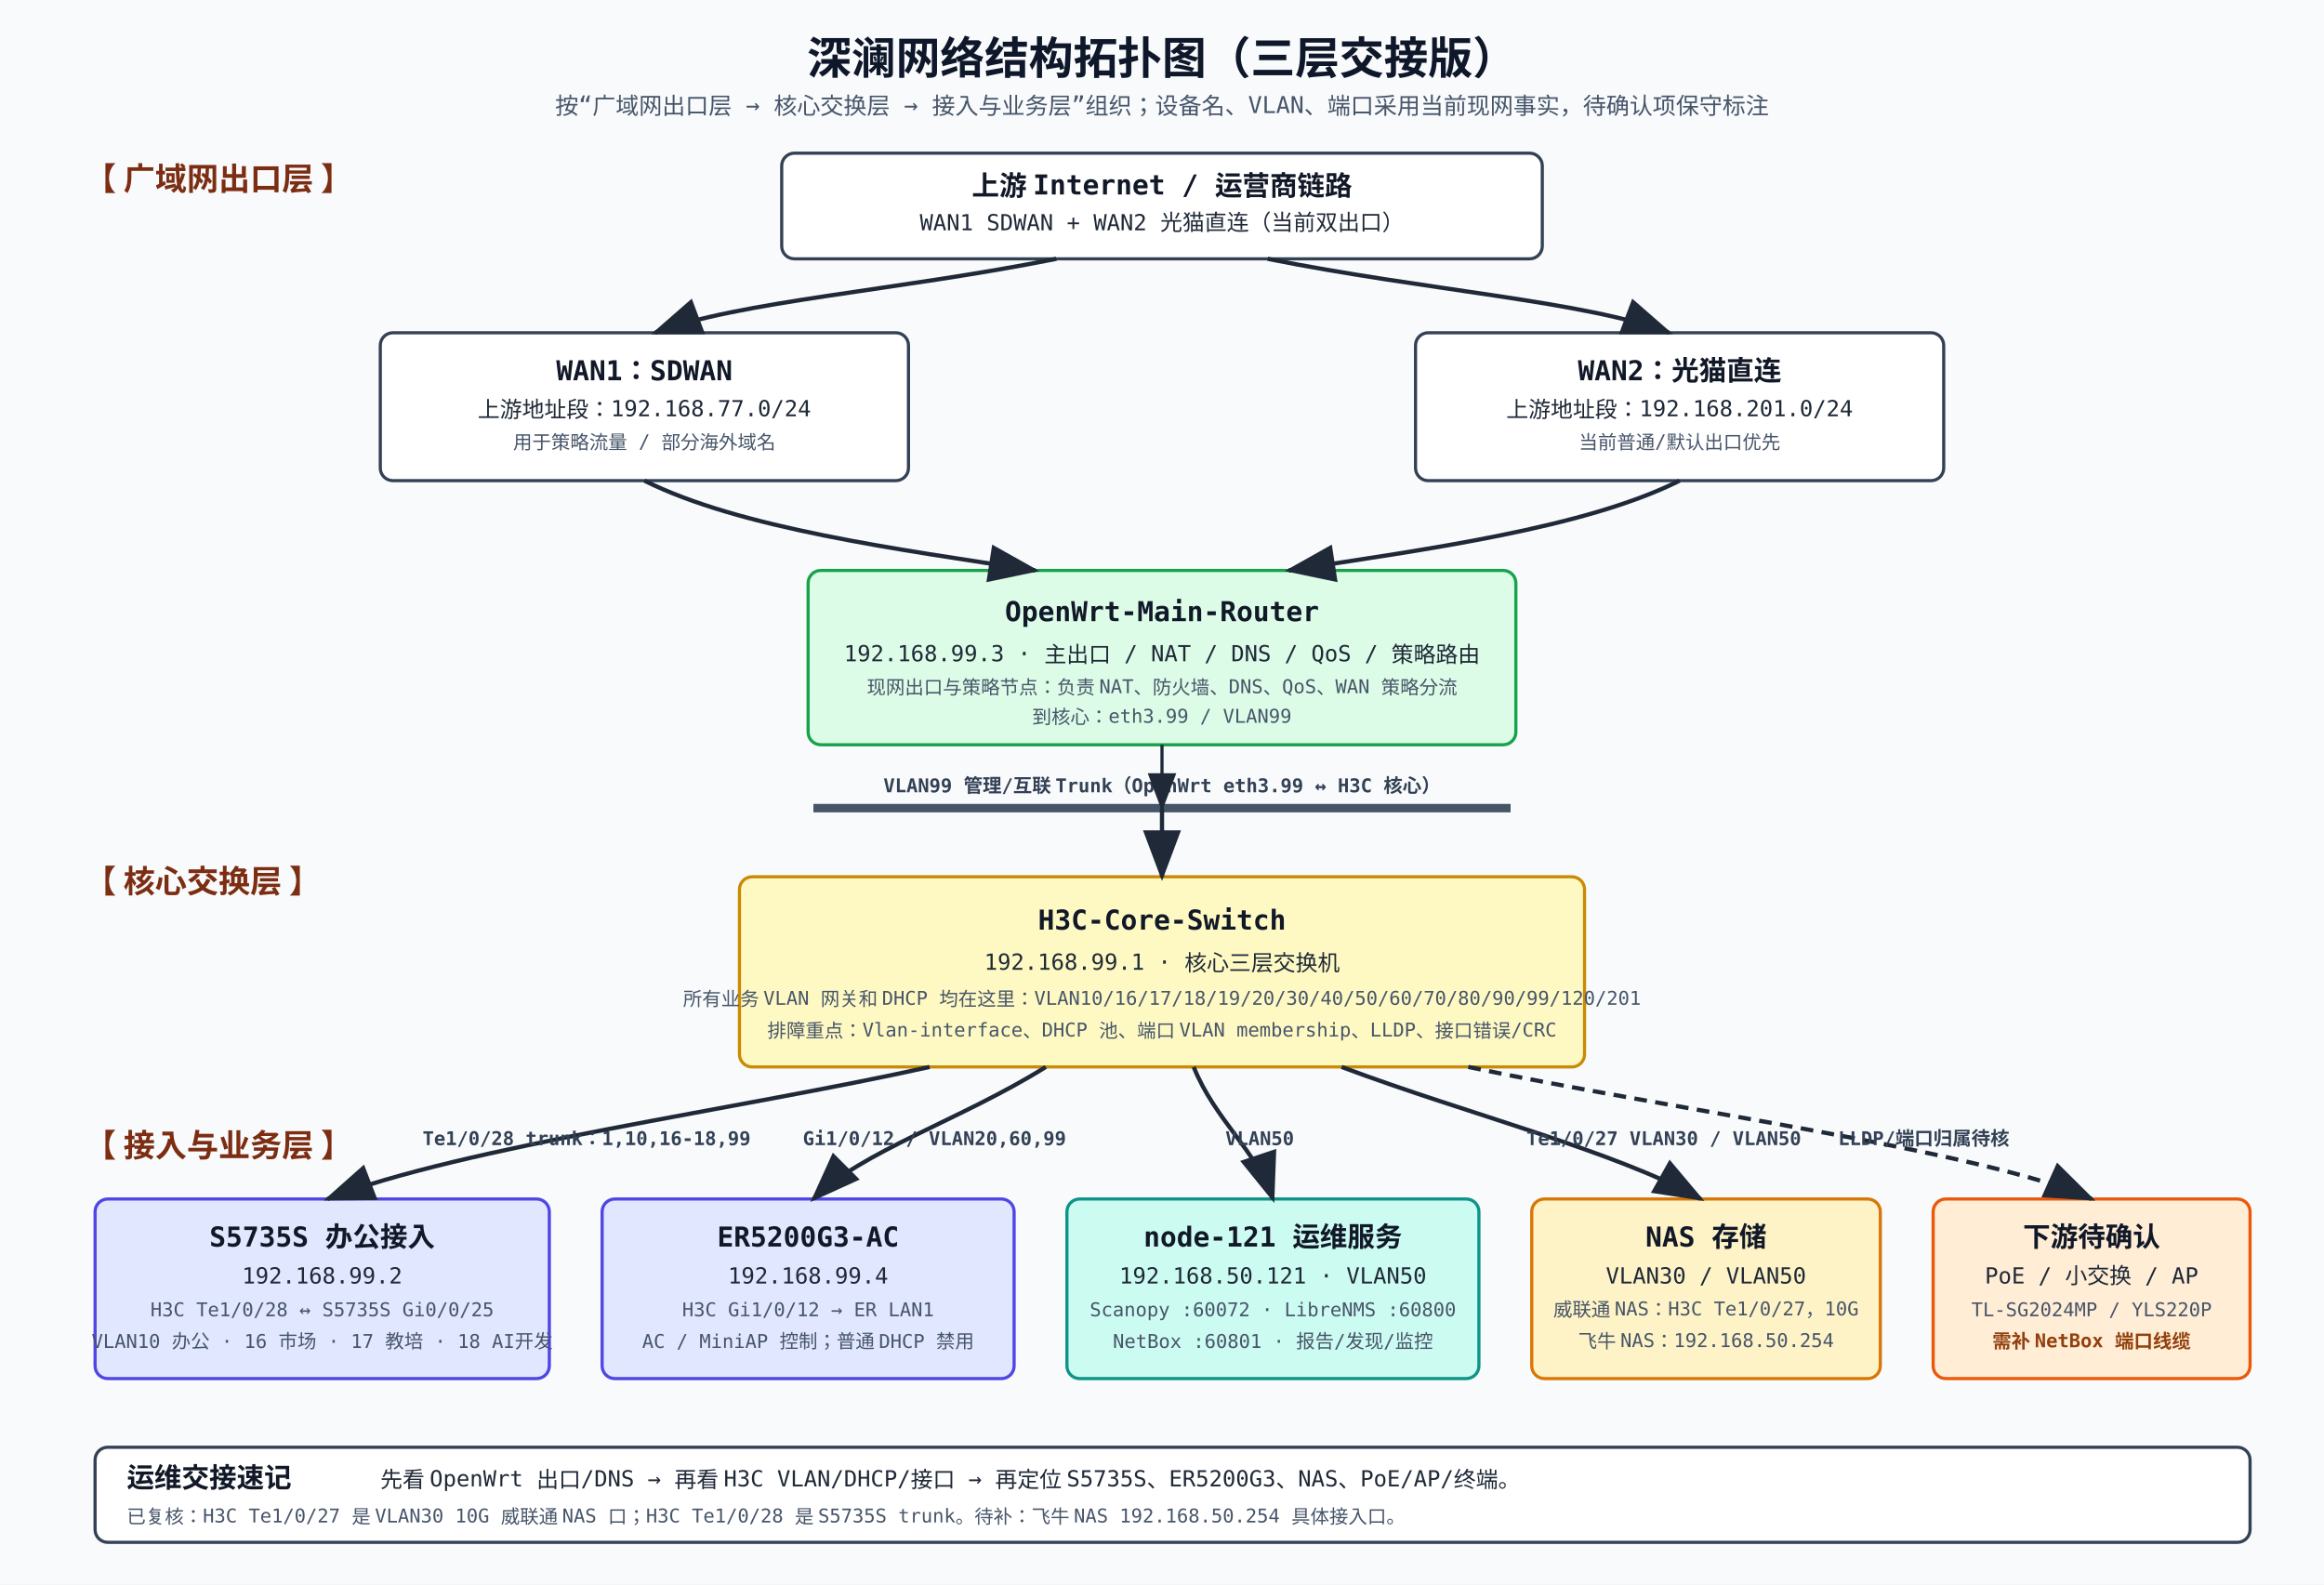
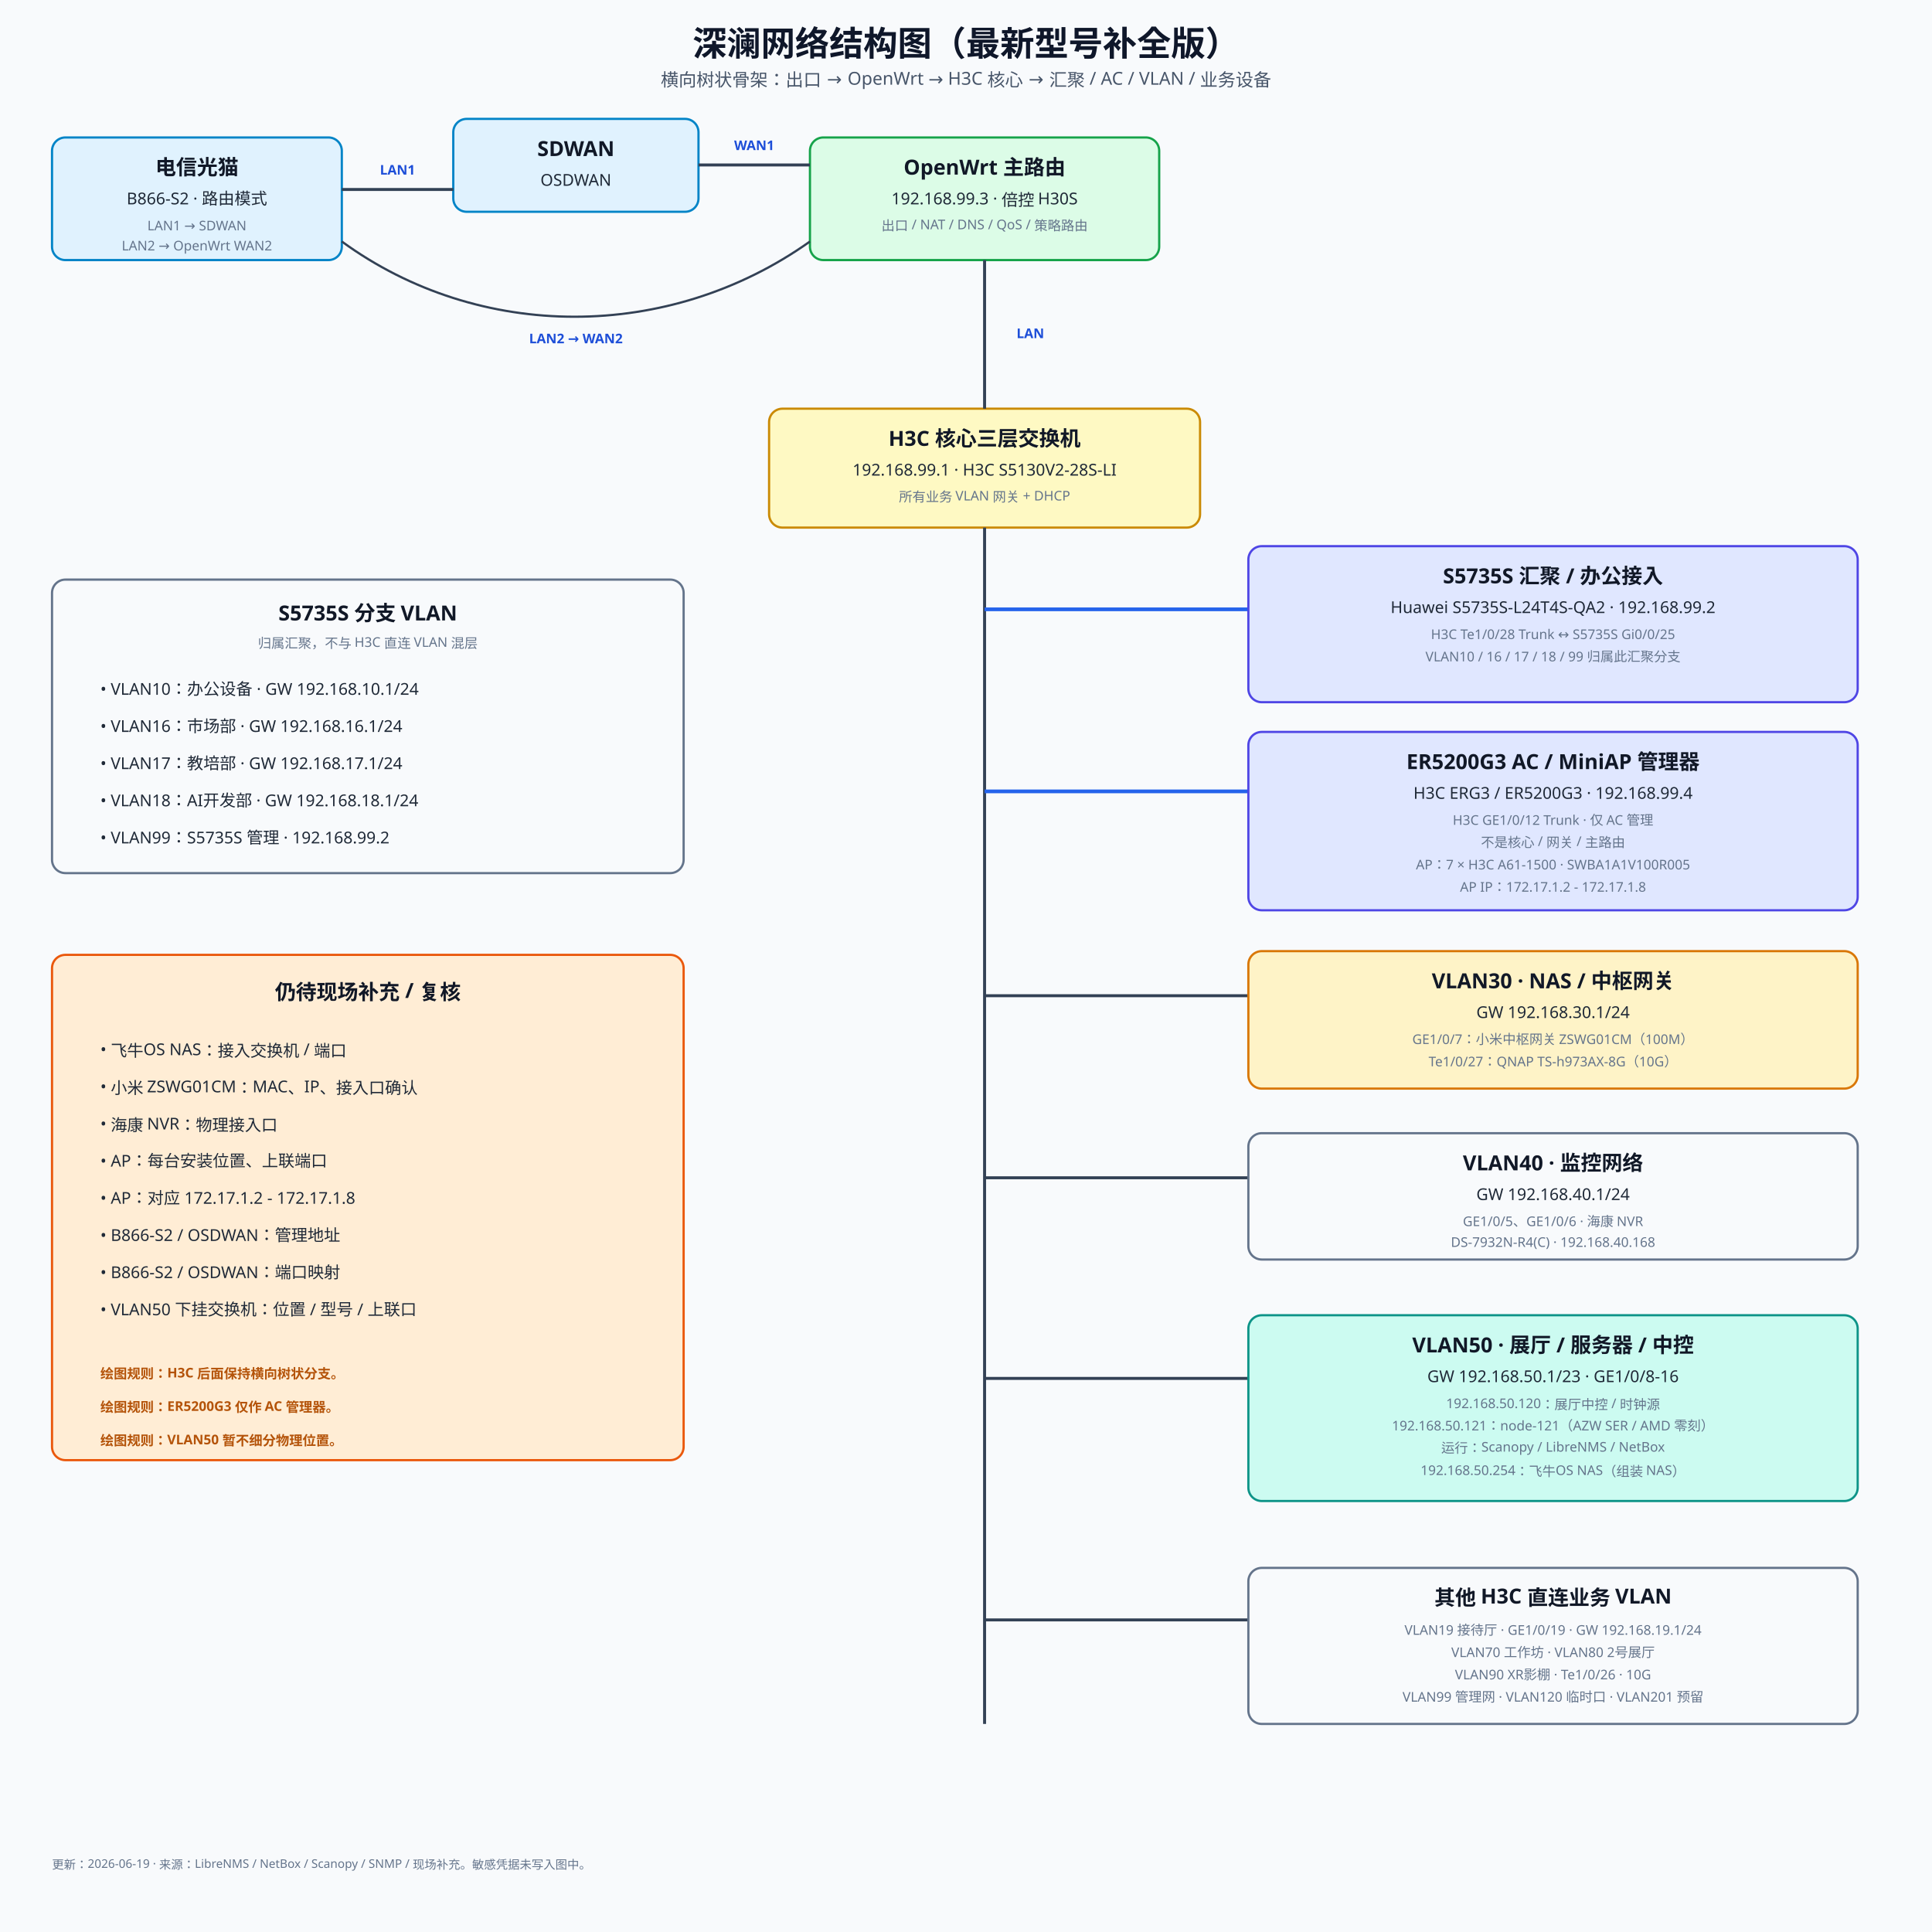
- <svg xmlns="http://www.w3.org/2000/svg" width="2200" height="1500" viewBox="0 0 2200 1500" font-family="Menlo, Consolas, 'SF Mono', 'PingFang SC', 'Microsoft YaHei', monospace">
+ <svg xmlns="http://www.w3.org/2000/svg" width="2600" height="2600" viewBox="0 0 2600 2600" font-family="Menlo, Consolas, 'SF Mono', 'PingFang SC', 'Microsoft YaHei', sans-serif">
  <defs>
-     <marker id="arrow" markerWidth="12" markerHeight="9" refX="11" refY="4.5" orient="auto">
-       <path d="M0,0 L12,4.5 L0,9 z" fill="#1f2937" />
-     </marker>
    <style>
-       .bg{fill:#f8fafc}.title{font-size:42px;font-weight:800;fill:#0f172a}.sub{font-size:22px;fill:#475569}.tier{font-size:30px;font-weight:800;fill:#7c2d12}.box{fill:#ffffff;stroke:#334155;stroke-width:3;rx:12}.fw{fill:#fee2e2;stroke:#dc2626}.router{fill:#dcfce7;stroke:#16a34a}.core{fill:#fef9c3;stroke:#ca8a04}.access{fill:#e0e7ff;stroke:#4f46e5}.svc{fill:#ccfbf1;stroke:#0d9488}.nas{fill:#fef3c7;stroke:#d97706}.todo{fill:#ffedd5;stroke:#ea580c}.h{font-size:26px;font-weight:800;fill:#111827}.t{font-size:21px;fill:#1f2937}.s{font-size:18px;fill:#475569}.warn{font-size:18px;font-weight:700;fill:#92400e}.line{stroke:#1f2937;stroke-width:4;fill:none;marker-end:url(#arrow)}.thin{stroke-width:3}.dash{stroke-dasharray:12 8}.bus{stroke:#475569;stroke-width:8;fill:none}.label{font-size:18px;fill:#334155;font-weight:700}.small{font-size:16px;fill:#475569}.ascii{font-size:24px;fill:#64748b;font-weight:700}
+       .bg{fill:#f8fafc}.title{font-size:46px;font-weight:800;fill:#0f172a}.sub{font-size:24px;fill:#475569}.line{stroke:#334155;stroke-width:4;fill:none}.thin{stroke-width:3}.trunk{stroke:#2563eb;stroke-width:5;fill:none}.box{fill:#fff;stroke:#334155;stroke-width:3;rx:18}.wan{fill:#e0f2fe;stroke:#0284c7}.router{fill:#dcfce7;stroke:#16a34a}.core{fill:#fef9c3;stroke:#ca8a04}.access{fill:#e0e7ff;stroke:#4f46e5}.vlan{fill:#f8fafc;stroke:#64748b}.svc{fill:#ccfbf1;stroke:#0d9488}.nas{fill:#fef3c7;stroke:#d97706}.todo{fill:#ffedd5;stroke:#ea580c}.h{font-size:28px;font-weight:800;fill:#111827}.t{font-size:22px;fill:#1f2937}.small{font-size:18px;fill:#64748b}.tag{font-size:18px;font-weight:700;fill:#1d4ed8}.warn{font-size:18px;font-weight:700;fill:#b45309}.muted{font-size:16px;fill:#64748b}
    </style>
  </defs>
-   <rect class="bg" width="2200" height="1500" />
-   <text x="1100" y="70" text-anchor="middle" class="title">深澜网络结构拓扑图（三层交接版）</text>
-   <text x="1100" y="108" text-anchor="middle" class="sub">按“广域网出口层 → 核心交换层 → 接入与业务层”组织；设备名、VLAN、端口采用当前现网事实，待确认项保守标注</text>
-   <text x="80" y="180" class="tier">【 广域网出口层 】</text>
-   <rect x="740" y="145" width="720" height="100" class="box" />
-   <text x="1100" y="185" text-anchor="middle" class="h">上游 Internet / 运营商链路</text>
-   <text x="1100" y="218" text-anchor="middle" class="t">WAN1 SDWAN + WAN2 光猫直连（当前双出口）</text>
-   <rect x="360" y="315" width="500" height="140" class="box" />
-   <text x="610" y="360" text-anchor="middle" class="h">WAN1：SDWAN</text>
-   <text x="610" y="395" text-anchor="middle" class="t">上游地址段：192.168.77.0/24</text>
-   <text x="610" y="425" text-anchor="middle" class="s">用于策略流量 / 部分海外域名</text>
-   <rect x="1340" y="315" width="500" height="140" class="box" />
-   <text x="1590" y="360" text-anchor="middle" class="h">WAN2：光猫直连</text>
-   <text x="1590" y="395" text-anchor="middle" class="t">上游地址段：192.168.201.0/24</text>
-   <text x="1590" y="425" text-anchor="middle" class="s">当前普通/默认出口优先</text>
-   <rect x="765" y="540" width="670" height="165" class="box router" />
-   <text x="1100" y="588" text-anchor="middle" class="h">OpenWrt-Main-Router</text>
-   <text x="1100" y="626" text-anchor="middle" class="t">192.168.99.3 · 主出口 / NAT / DNS / QoS / 策略路由</text>
-   <text x="1100" y="657" text-anchor="middle" class="s">现网出口与策略节点：负责 NAT、防火墙、DNS、QoS、WAN 策略分流</text>
-   <text x="1100" y="685" text-anchor="middle" class="s">到核心：eth3.99 / VLAN99</text>
-   <path d="M1000 245 C850 275 700 285 620 315" class="line" />
-   <path d="M1200 245 C1350 275 1500 285 1580 315" class="line" />
-   <path d="M610 455 C700 500 850 520 980 540" class="line" />
-   <path d="M1590 455 C1500 500 1350 520 1220 540" class="line" />
-   <path d="M770 765 H1430" class="bus" />
-   <text x="1100" y="750" text-anchor="middle" class="label">VLAN99 管理/互联 Trunk（OpenWrt eth3.99 ↔ H3C 核心）</text>
-   <path d="M1100 705 L1100 765" class="line thin" />
-   <text x="80" y="845" class="tier">【 核心交换层 】</text>
-   <rect x="700" y="830" width="800" height="180" class="box core" />
-   <text x="1100" y="880" text-anchor="middle" class="h">H3C-Core-Switch</text>
-   <text x="1100" y="918" text-anchor="middle" class="t">192.168.99.1 · 核心三层交换机</text>
-   <text x="1100" y="952" text-anchor="middle" class="s">所有业务 VLAN 网关和 DHCP 均在这里：VLAN10/16/17/18/19/20/30/40/50/60/70/80/90/99/120/201</text>
-   <text x="1100" y="982" text-anchor="middle" class="s">排障重点：Vlan-interface、DHCP 池、端口 VLAN membership、LLDP、接口错误/CRC</text>
-   <path d="M1100 765 L1100 830" class="line" />
-   <text x="80" y="1095" class="tier">【 接入与业务层 】</text>
-   <rect x="90" y="1135" width="430" height="170" class="box access" />
-   <text x="305" y="1180" text-anchor="middle" class="h">S5735S 办公接入</text>
-   <text x="305" y="1215" text-anchor="middle" class="t">192.168.99.2</text>
-   <text x="305" y="1246" text-anchor="middle" class="s">H3C Te1/0/28 ↔ S5735S Gi0/0/25</text>
-   <text x="305" y="1276" text-anchor="middle" class="s">VLAN10 办公 · 16 市场 · 17 教培 · 18 AI开发</text>
-   <rect x="570" y="1135" width="390" height="170" class="box access" />
-   <text x="765" y="1180" text-anchor="middle" class="h">ER5200G3-AC</text>
-   <text x="765" y="1215" text-anchor="middle" class="t">192.168.99.4</text>
-   <text x="765" y="1246" text-anchor="middle" class="s">H3C Gi1/0/12 → ER LAN1</text>
-   <text x="765" y="1276" text-anchor="middle" class="s">AC / MiniAP 控制；普通 DHCP 禁用</text>
-   <rect x="1010" y="1135" width="390" height="170" class="box svc" />
-   <text x="1205" y="1180" text-anchor="middle" class="h">node-121 运维服务</text>
-   <text x="1205" y="1215" text-anchor="middle" class="t">192.168.50.121 · VLAN50</text>
-   <text x="1205" y="1246" text-anchor="middle" class="s">Scanopy :60072 · LibreNMS :60800</text>
-   <text x="1205" y="1276" text-anchor="middle" class="s">NetBox :60801 · 报告/发现/监控</text>
-   <rect x="1450" y="1135" width="330" height="170" class="box nas" />
-   <text x="1615" y="1180" text-anchor="middle" class="h">NAS 存储</text>
-   <text x="1615" y="1215" text-anchor="middle" class="t">VLAN30 / VLAN50</text>
-   <text x="1615" y="1246" text-anchor="middle" class="s">威联通 NAS：H3C Te1/0/27，10G</text>
-   <text x="1615" y="1276" text-anchor="middle" class="s">飞牛 NAS：192.168.50.254</text>
-   <rect x="1830" y="1135" width="300" height="170" class="box todo" />
-   <text x="1980" y="1180" text-anchor="middle" class="h">下游待确认</text>
-   <text x="1980" y="1215" text-anchor="middle" class="t">PoE / 小交换 / AP</text>
-   <text x="1980" y="1246" text-anchor="middle" class="s">TL-SG2024MP / YLS220P</text>
-   <text x="1980" y="1276" text-anchor="middle" class="warn">需补 NetBox 端口线缆</text>
-   <path d="M880 1010 C700 1050 440 1085 310 1135" class="line" />
-   <text x="400" y="1084" class="label">Te1/0/28 trunk：1,10,16-18,99</text>
-   <path d="M990 1010 C910 1060 815 1090 770 1135" class="line" />
-   <text x="760" y="1084" class="label">Gi1/0/12 / VLAN20,60,99</text>
-   <path d="M1130 1010 C1150 1060 1190 1090 1205 1135" class="line" />
-   <text x="1160" y="1084" class="label">VLAN50</text>
-   <path d="M1270 1010 C1390 1055 1530 1090 1610 1135" class="line" />
-   <text x="1445" y="1084" class="label">Te1/0/27 VLAN30 / VLAN50</text>
-   <path d="M1390 1010 C1580 1050 1880 1090 1980 1135" class="line dash" />
-   <text x="1740" y="1084" class="label">LLDP/端口归属待核</text>
-   <rect x="90" y="1370" width="2040" height="90" class="box" />
-   <text x="120" y="1408" class="h">运维交接速记</text>
-   <text x="360" y="1408" class="t">先看 OpenWrt 出口/DNS → 再看 H3C VLAN/DHCP/接口 → 再定位 S5735S、ER5200G3、NAS、PoE/AP/终端。</text>
-   <text x="120" y="1442" class="s">已复核：H3C Te1/0/27 是 VLAN30 10G 威联通 NAS 口；H3C Te1/0/28 是 S5735S trunk。待补：飞牛 NAS 192.168.50.254 具体接入口。</text>
+   <rect class="bg" width="2600" height="2600" />
+   <text x="1300" y="75" text-anchor="middle" class="title">深澜网络结构图（最新型号补全版）</text>
+   <text x="1300" y="116" text-anchor="middle" class="sub">横向树状骨架：出口 → OpenWrt → H3C 核心 → 汇聚 / AC / VLAN / 业务设备</text>
+   <rect x="70" y="185" width="390" height="165" class="box wan" />
+   <text x="265" y="235" text-anchor="middle" class="h">电信光猫</text>
+   <text x="265" y="275" text-anchor="middle" class="t">B866-S2 · 路由模式</text>
+   <text x="265" y="310" text-anchor="middle" class="small">LAN1 → SDWAN</text>
+   <text x="265" y="337" text-anchor="middle" class="small">LAN2 → OpenWrt WAN2</text>
+   <rect x="610" y="160" width="330" height="125" class="box wan" />
+   <text x="775" y="210" text-anchor="middle" class="h">SDWAN</text>
+   <text x="775" y="250" text-anchor="middle" class="t">OSDWAN</text>
+   <rect x="1090" y="185" width="470" height="165" class="box router" />
+   <text x="1325" y="235" text-anchor="middle" class="h">OpenWrt 主路由</text>
+   <text x="1325" y="275" text-anchor="middle" class="t">192.168.99.3 · 倍控 H30S</text>
+   <text x="1325" y="310" text-anchor="middle" class="small">出口 / NAT / DNS / QoS / 策略路由</text>
+   <path d="M460 255 H610" class="line" />
+   <text x="535" y="235" text-anchor="middle" class="tag">LAN1</text>
+   <path d="M940 222 H1090" class="line" />
+   <text x="1015" y="202" text-anchor="middle" class="tag">WAN1</text>
+   <path d="M460 325 C645 460 900 460 1090 325" class="line thin" />
+   <text x="775" y="462" text-anchor="middle" class="tag">LAN2 → WAN2</text>
+   <rect x="1035" y="550" width="580" height="160" class="box core" />
+   <text x="1325" y="600" text-anchor="middle" class="h">H3C 核心三层交换机</text>
+   <text x="1325" y="640" text-anchor="middle" class="t">192.168.99.1 · H3C S5130V2-28S-LI</text>
+   <text x="1325" y="675" text-anchor="middle" class="small">所有业务 VLAN 网关 + DHCP</text>
+   <path d="M1325 350 V550" class="line" />
+   <text x="1368" y="455" class="tag">LAN</text>
+   <path d="M1325 710 V2320" class="line" />
+   <path d="M1325 820 H1680" class="trunk" />
+   <rect x="1680" y="735" width="820" height="210" class="box access" />
+   <text x="2090" y="785" text-anchor="middle" class="h">S5735S 汇聚 / 办公接入</text>
+   <text x="2090" y="825" text-anchor="middle" class="t">Huawei S5735S-L24T4S-QA2 · 192.168.99.2</text>
+   <text x="2090" y="860" text-anchor="middle" class="small">H3C Te1/0/28 Trunk ↔ S5735S Gi0/0/25</text>
+   <text x="2090" y="890" text-anchor="middle" class="small">VLAN10 / 16 / 17 / 18 / 99 归属此汇聚分支</text>
+   <path d="M1325 1065 H1680" class="trunk" />
+   <rect x="1680" y="985" width="820" height="240" class="box access" />
+   <text x="2090" y="1035" text-anchor="middle" class="h">ER5200G3 AC / MiniAP 管理器</text>
+   <text x="2090" y="1075" text-anchor="middle" class="t">H3C ERG3 / ER5200G3 · 192.168.99.4</text>
+   <text x="2090" y="1110" text-anchor="middle" class="small">H3C GE1/0/12 Trunk · 仅 AC 管理</text>
+   <text x="2090" y="1140" text-anchor="middle" class="small">不是核心 / 网关 / 主路由</text>
+   <text x="2090" y="1170" text-anchor="middle" class="small">AP：7 × H3C A61-1500 · SWBA1A1V100R005</text>
+   <text x="2090" y="1200" text-anchor="middle" class="small">AP IP：172.17.1.2 - 172.17.1.8</text>
+   <path d="M1325 1340 H1680" class="line" />
+   <rect x="1680" y="1280" width="820" height="185" class="box nas" />
+   <text x="2090" y="1330" text-anchor="middle" class="h">VLAN30 · NAS / 中枢网关</text>
+   <text x="2090" y="1370" text-anchor="middle" class="t">GW 192.168.30.1/24</text>
+   <text x="2090" y="1405" text-anchor="middle" class="small">GE1/0/7：小米中枢网关 ZSWG01CM（100M）</text>
+   <text x="2090" y="1435" text-anchor="middle" class="small">Te1/0/27：QNAP TS-h973AX-8G（10G）</text>
+   <path d="M1325 1585 H1680" class="line" />
+   <rect x="1680" y="1525" width="820" height="170" class="box vlan" />
+   <text x="2090" y="1575" text-anchor="middle" class="h">VLAN40 · 监控网络</text>
+   <text x="2090" y="1615" text-anchor="middle" class="t">GW 192.168.40.1/24</text>
+   <text x="2090" y="1650" text-anchor="middle" class="small">GE1/0/5、GE1/0/6 · 海康 NVR</text>
+   <text x="2090" y="1678" text-anchor="middle" class="small">DS-7932N-R4(C) · 192.168.40.168</text>
+   <path d="M1325 1855 H1680" class="line" />
+   <rect x="1680" y="1770" width="820" height="250" class="box svc" />
+   <text x="2090" y="1820" text-anchor="middle" class="h">VLAN50 · 展厅 / 服务器 / 中控</text>
+   <text x="2090" y="1860" text-anchor="middle" class="t">GW 192.168.50.1/23 · GE1/0/8-16</text>
+   <text x="2090" y="1895" text-anchor="middle" class="small">192.168.50.120：展厅中控 / 时钟源</text>
+   <text x="2090" y="1925" text-anchor="middle" class="small">192.168.50.121：node-121（AZW SER / AMD 零刻）</text>
+   <text x="2090" y="1955" text-anchor="middle" class="small">运行：Scanopy / LibreNMS / NetBox</text>
+   <text x="2090" y="1985" text-anchor="middle" class="small">192.168.50.254：飞牛OS NAS（组装 NAS）</text>
+   <path d="M1325 2180 H1680" class="line" />
+   <rect x="1680" y="2110" width="820" height="210" class="box vlan" />
+   <text x="2090" y="2160" text-anchor="middle" class="h">其他 H3C 直连业务 VLAN</text>
+   <text x="2090" y="2200" text-anchor="middle" class="small">VLAN19 接待厅 · GE1/0/19 · GW 192.168.19.1/24</text>
+   <text x="2090" y="2230" text-anchor="middle" class="small">VLAN70 工作坊 · VLAN80 2号展厅</text>
+   <text x="2090" y="2260" text-anchor="middle" class="small">VLAN90 XR影棚 · Te1/0/26 · 10G</text>
+   <text x="2090" y="2290" text-anchor="middle" class="small">VLAN99 管理网 · VLAN120 临时口 · VLAN201 预留</text>
+   <rect x="70" y="780" width="850" height="395" class="box vlan" />
+   <text x="495" y="835" text-anchor="middle" class="h">S5735S 分支 VLAN</text>
+   <text x="495" y="872" text-anchor="middle" class="small">归属汇聚，不与 H3C 直连 VLAN 混层</text>
+   <text x="135" y="935" class="t">• VLAN10：办公设备 · GW 192.168.10.1/24</text>
+   <text x="135" y="985" class="t">• VLAN16：市场部 · GW 192.168.16.1/24</text>
+   <text x="135" y="1035" class="t">• VLAN17：教培部 · GW 192.168.17.1/24</text>
+   <text x="135" y="1085" class="t">• VLAN18：AI开发部 · GW 192.168.18.1/24</text>
+   <text x="135" y="1135" class="t">• VLAN99：S5735S 管理 · 192.168.99.2</text>
+   <rect x="70" y="1285" width="850" height="680" class="box todo" />
+   <text x="495" y="1345" text-anchor="middle" class="h">仍待现场补充 / 复核</text>
+   <text x="135" y="1420" class="t">• 飞牛OS NAS：接入交换机 / 端口</text>
+   <text x="135" y="1470" class="t">• 小米 ZSWG01CM：MAC、IP、接入口确认</text>
+   <text x="135" y="1520" class="t">• 海康 NVR：物理接入口</text>
+   <text x="135" y="1570" class="t">• AP：每台安装位置、上联端口</text>
+   <text x="135" y="1620" class="t">• AP：对应 172.17.1.2 - 172.17.1.8</text>
+   <text x="135" y="1670" class="t">• B866-S2 / OSDWAN：管理地址</text>
+   <text x="135" y="1720" class="t">• B866-S2 / OSDWAN：端口映射</text>
+   <text x="135" y="1770" class="t">• VLAN50 下挂交换机：位置 / 型号 / 上联口</text>
+   <text x="135" y="1855" class="warn">绘图规则：H3C 后面保持横向树状分支。</text>
+   <text x="135" y="1900" class="warn">绘图规则：ER5200G3 仅作 AC 管理器。</text>
+   <text x="135" y="1945" class="warn">绘图规则：VLAN50 暂不细分物理位置。</text>
+   <text x="70" y="2515" class="muted">更新：2026-06-19 · 来源：LibreNMS / NetBox / Scanopy / SNMP / 现场补充。敏感凭据未写入图中。</text>
</svg>
